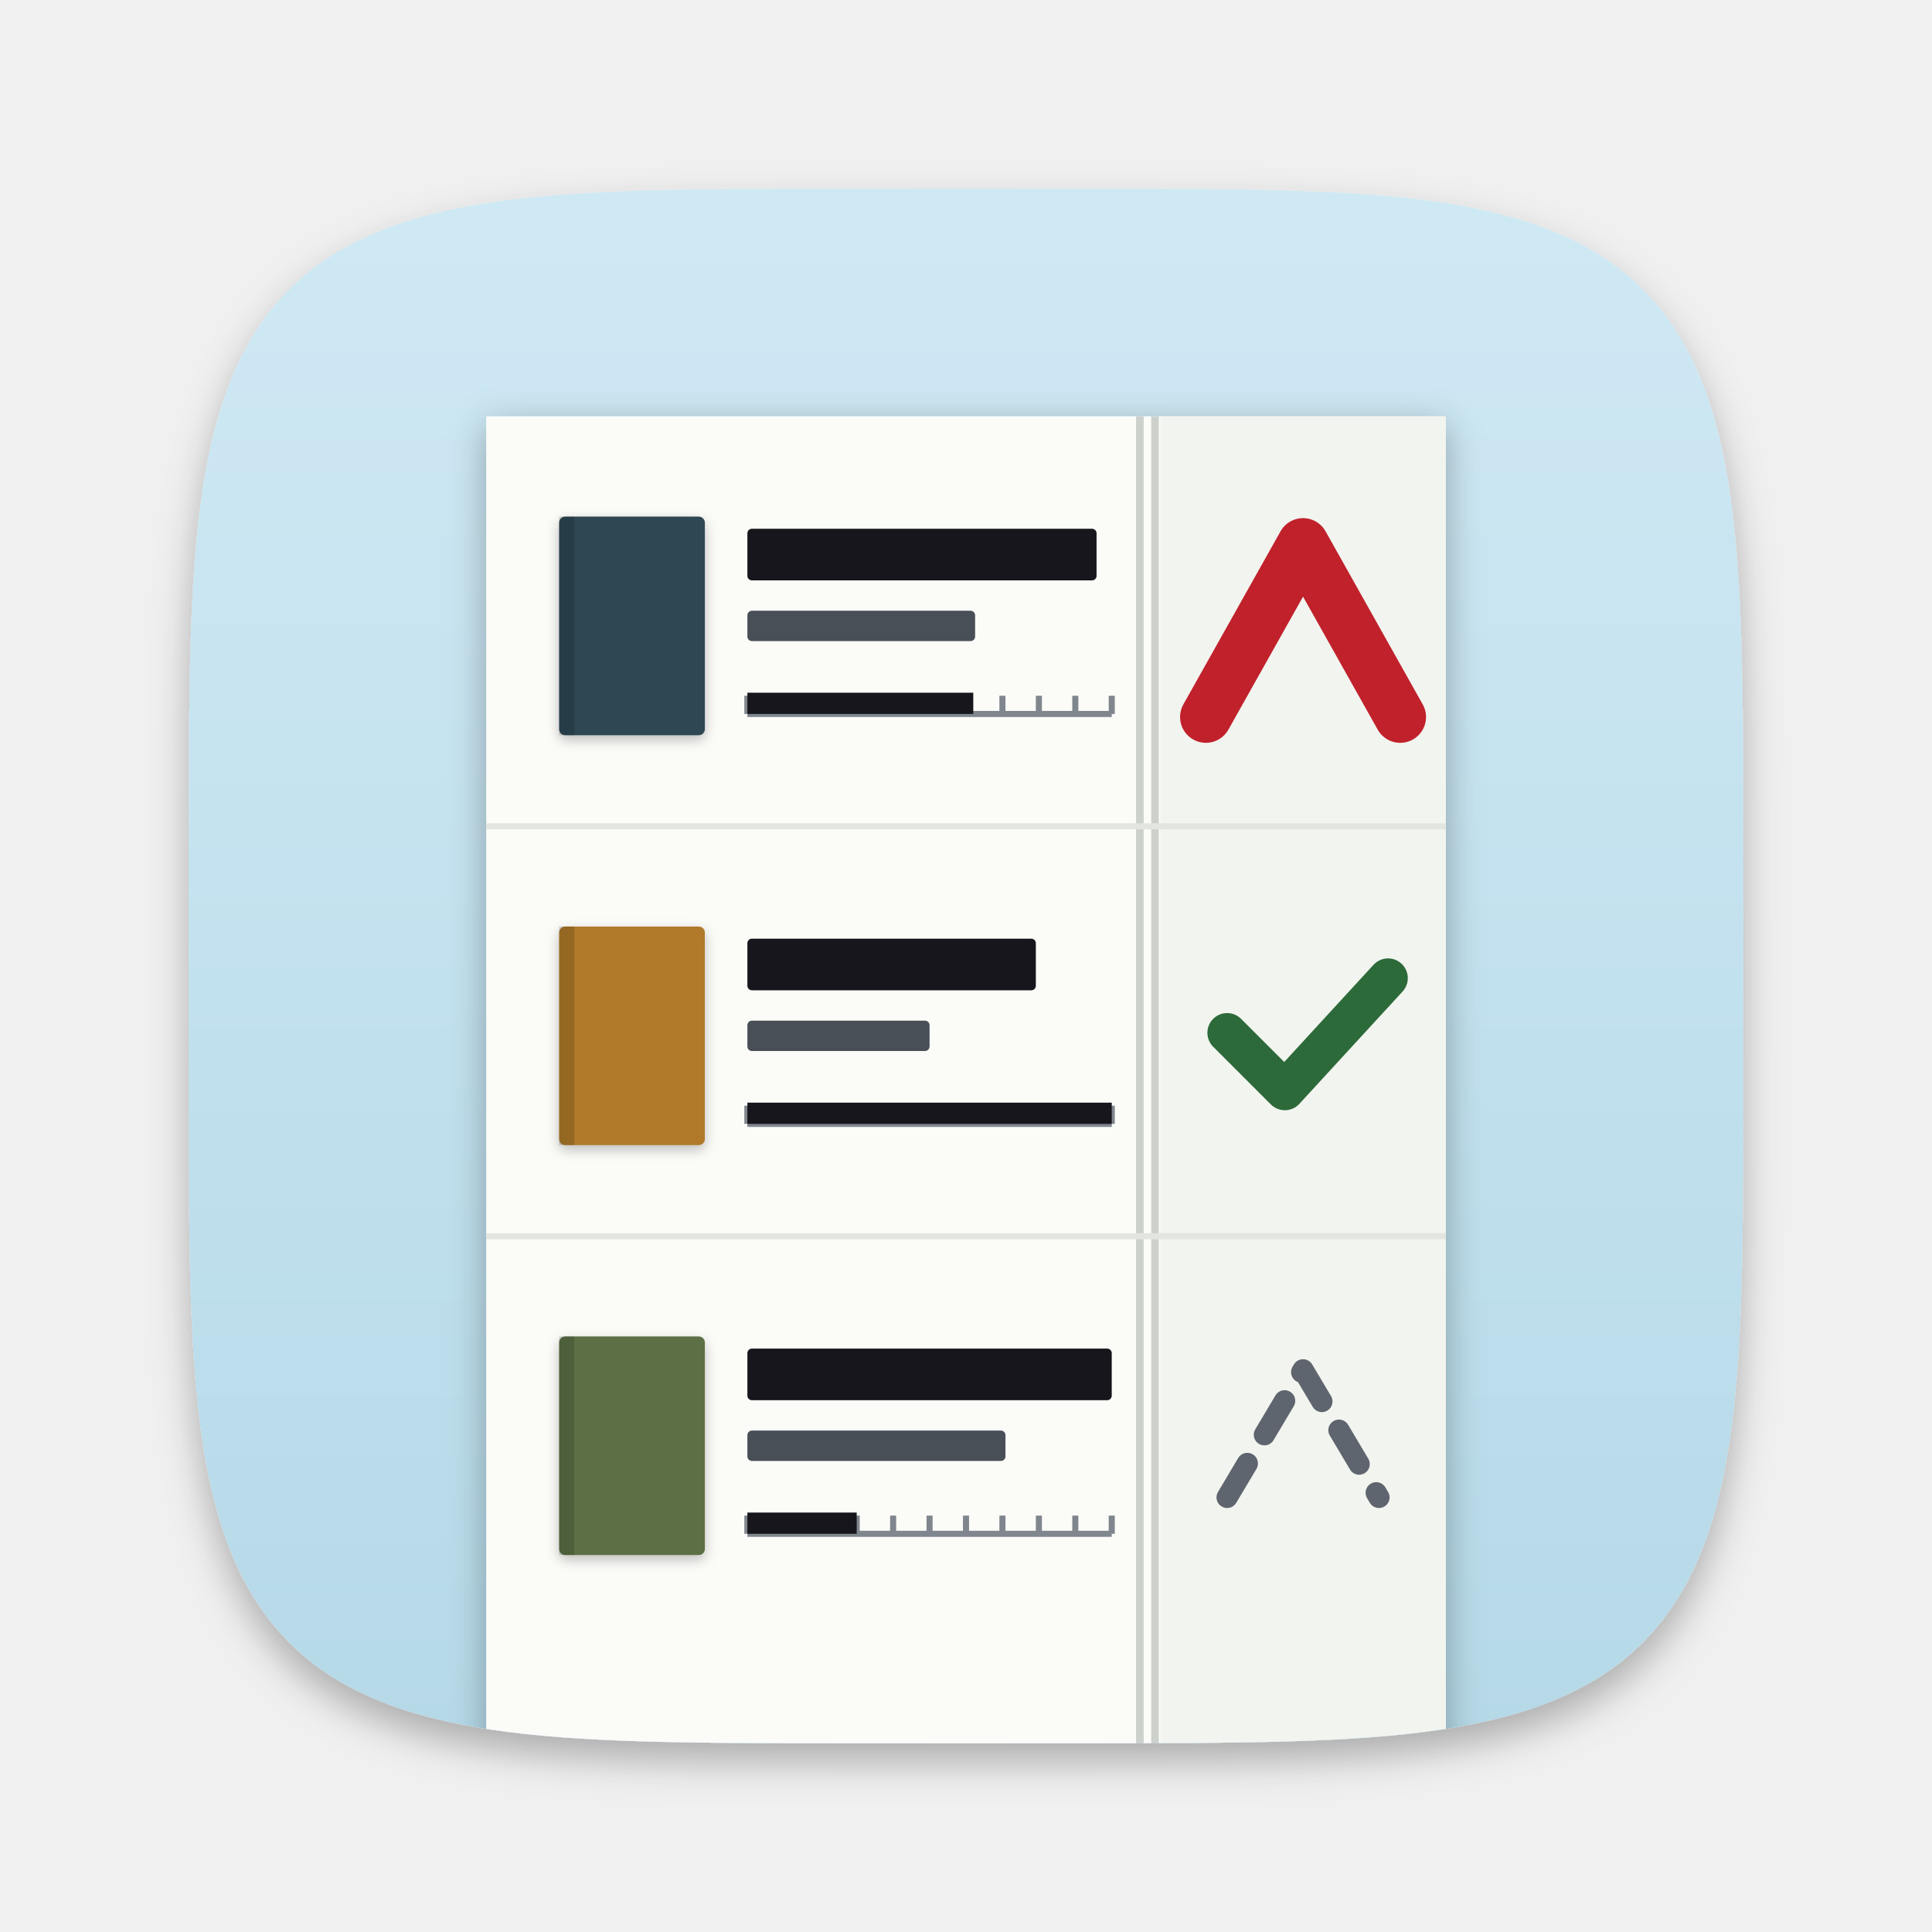
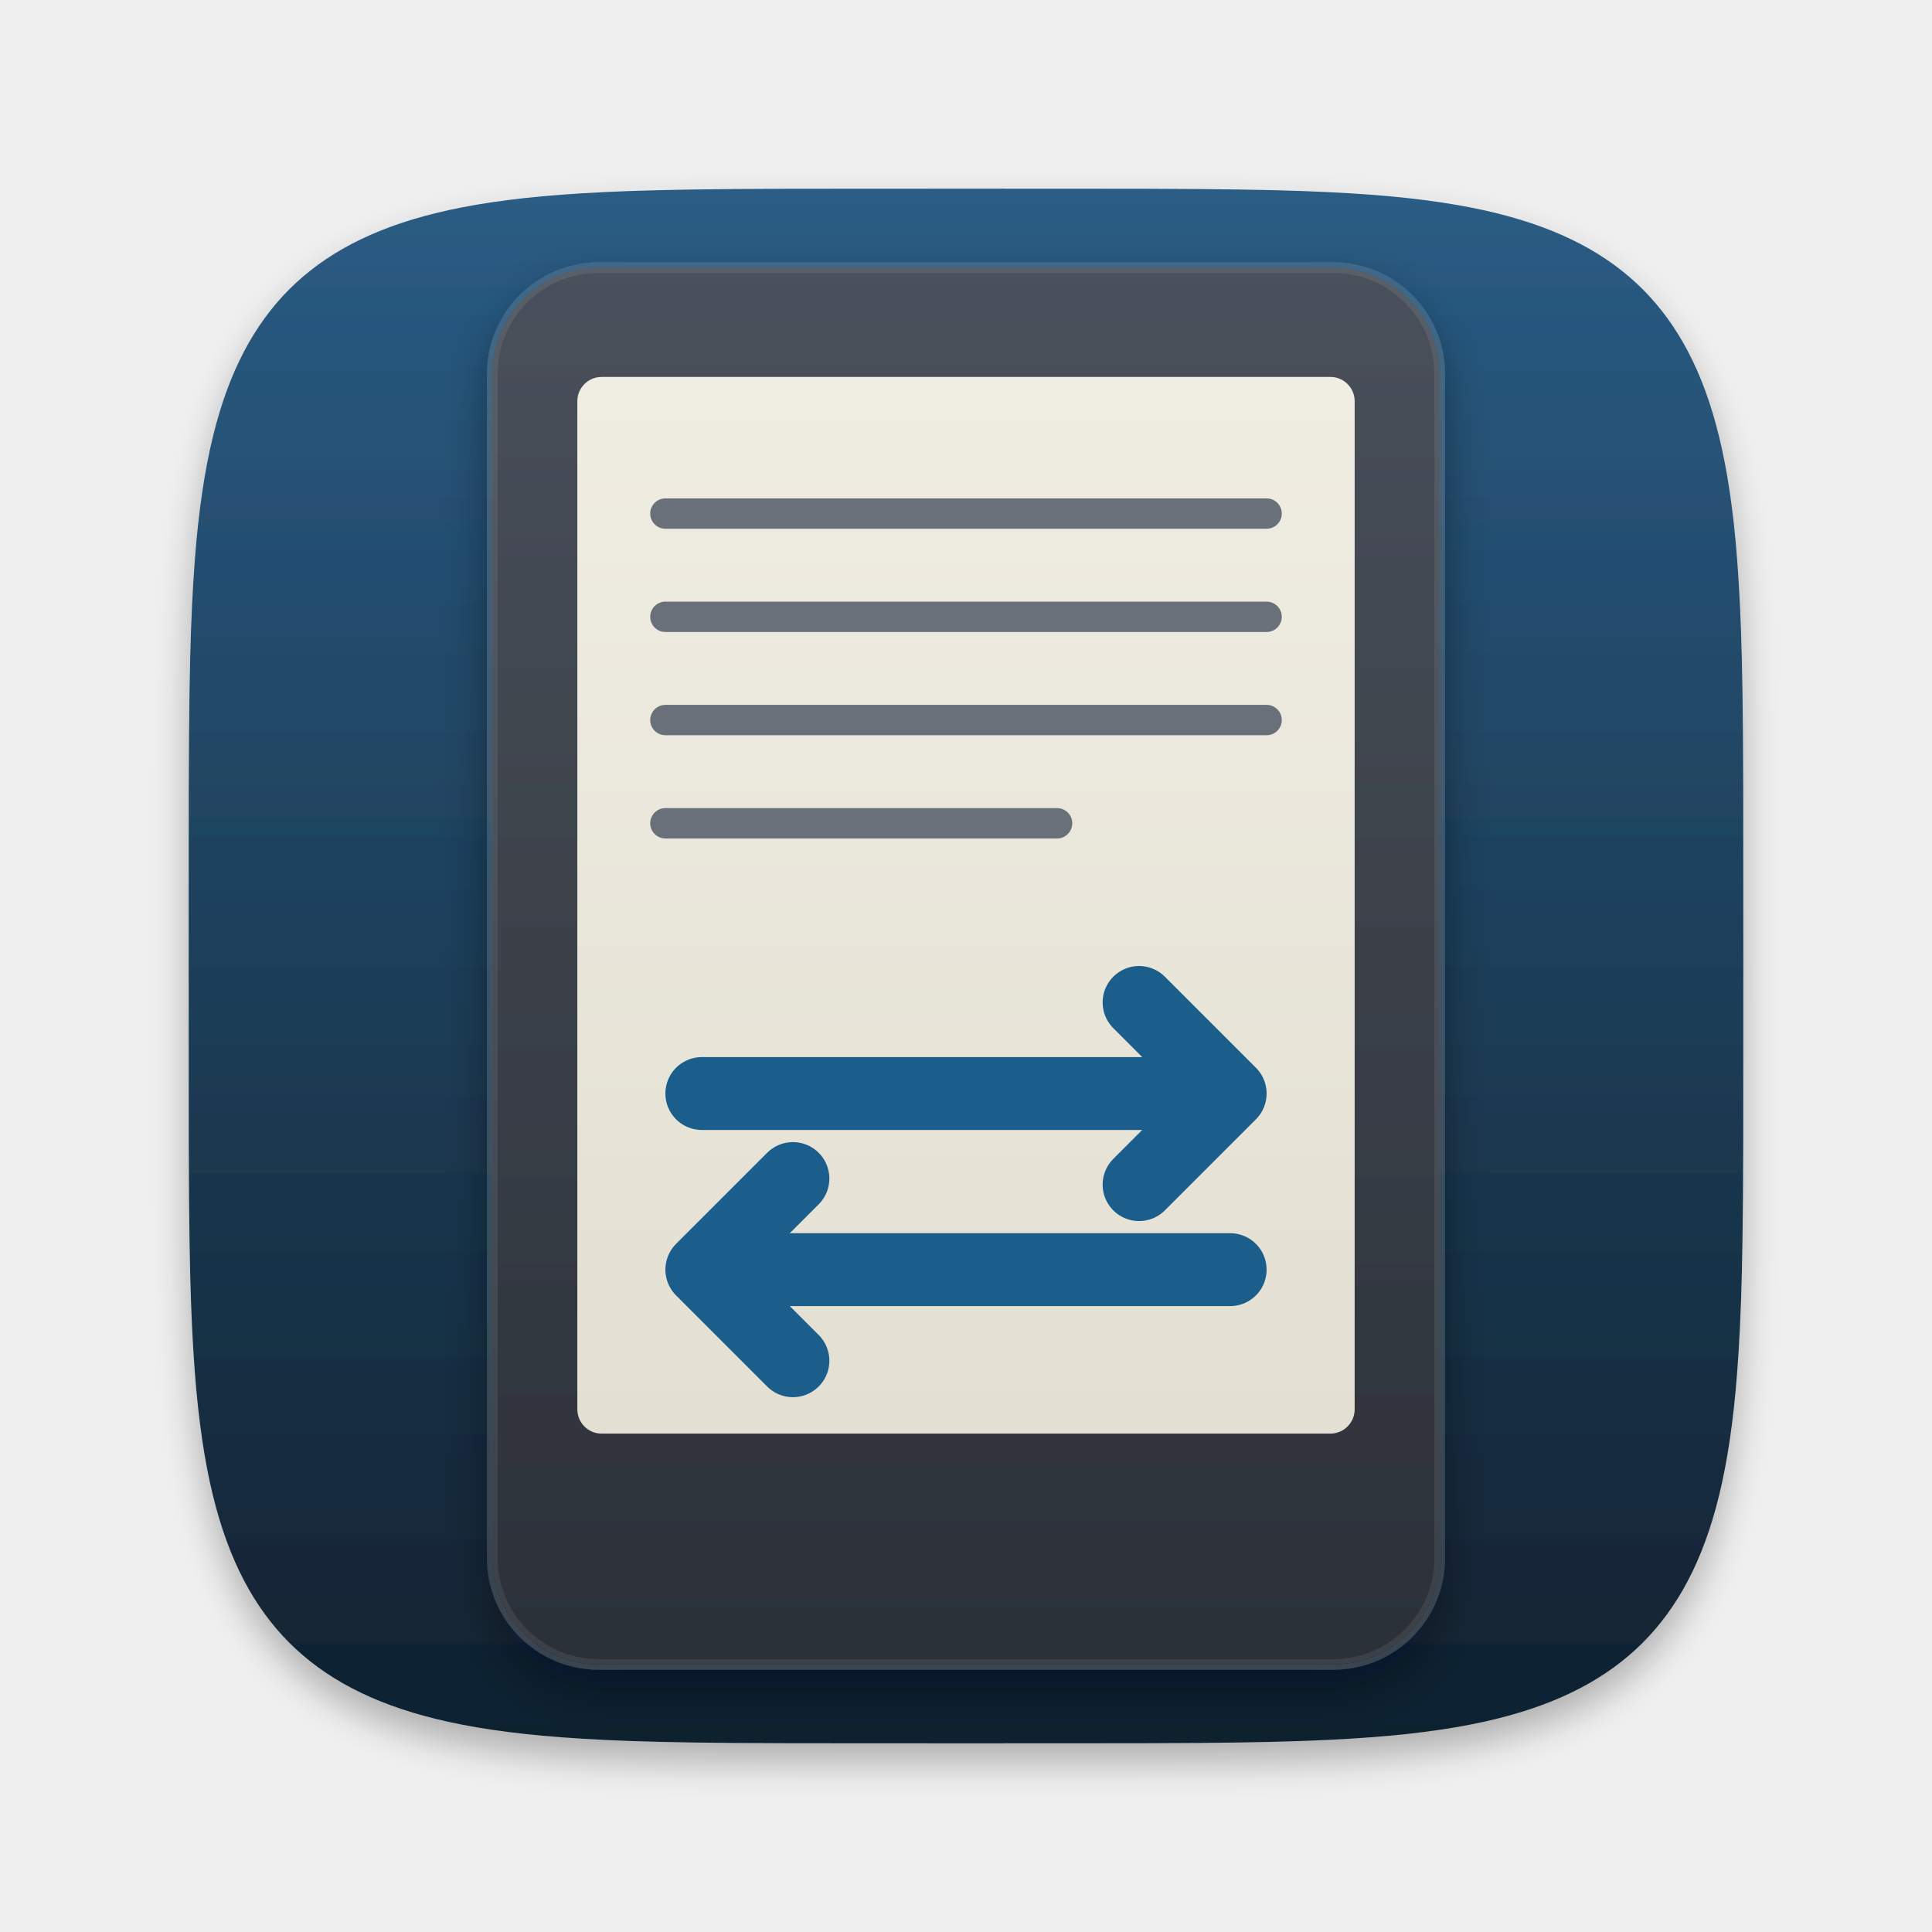
<svg xmlns="http://www.w3.org/2000/svg" viewBox="0 0 1024 1024" width="1024" height="1024">
  <defs>
    <clipPath id="tile">
      <path d="M924.00 512.00 L923.95 605.51 L923.80 635.37 L923.55 657.07 L923.21 674.71 L922.76 689.84 L922.21 703.21 L921.56 715.26 L920.81 726.28 L919.97 736.47 L919.02 745.95 L917.96 754.84 L916.81 763.20 L915.55 771.12 L914.19 778.62 L912.73 785.76 L911.16 792.56 L909.48 799.07 L907.70 805.29 L905.81 811.25 L903.80 816.97 L901.69 822.46 L899.47 827.73 L897.13 832.80 L894.68 837.68 L892.11 842.38 L889.42 846.89 L886.61 851.24 L883.68 855.43 L880.62 859.46 L877.44 863.34 L874.12 867.08 L870.67 870.67 L867.08 874.12 L863.34 877.44 L859.46 880.62 L855.43 883.68 L851.24 886.61 L846.89 889.42 L842.38 892.11 L837.68 894.68 L832.80 897.13 L827.73 899.47 L822.46 901.69 L816.97 903.80 L811.25 905.81 L805.29 907.70 L799.07 909.48 L792.56 911.16 L785.76 912.73 L778.62 914.19 L771.12 915.55 L763.20 916.81 L754.84 917.96 L745.95 919.02 L736.47 919.97 L726.28 920.81 L715.26 921.56 L703.21 922.21 L689.84 922.76 L674.71 923.21 L657.07 923.55 L635.37 923.80 L605.51 923.95 L512.00 924.00 L418.49 923.95 L388.63 923.80 L366.93 923.55 L349.29 923.21 L334.16 922.76 L320.79 922.21 L308.74 921.56 L297.72 920.81 L287.53 919.97 L278.05 919.02 L269.16 917.96 L260.80 916.81 L252.88 915.55 L245.38 914.19 L238.24 912.73 L231.44 911.16 L224.93 909.48 L218.71 907.70 L212.75 905.81 L207.03 903.80 L201.54 901.69 L196.27 899.47 L191.20 897.13 L186.32 894.68 L181.62 892.11 L177.11 889.42 L172.76 886.61 L168.57 883.68 L164.54 880.62 L160.66 877.44 L156.92 874.12 L153.33 870.67 L149.88 867.08 L146.56 863.34 L143.38 859.46 L140.32 855.43 L137.39 851.24 L134.58 846.89 L131.89 842.38 L129.32 837.68 L126.87 832.80 L124.53 827.73 L122.31 822.46 L120.20 816.97 L118.19 811.25 L116.30 805.29 L114.52 799.07 L112.84 792.56 L111.27 785.76 L109.81 778.62 L108.45 771.12 L107.19 763.20 L106.04 754.84 L104.98 745.95 L104.03 736.47 L103.19 726.28 L102.44 715.26 L101.79 703.21 L101.24 689.84 L100.79 674.71 L100.45 657.07 L100.20 635.37 L100.05 605.51 L100.00 512.00 L100.05 418.49 L100.20 388.63 L100.45 366.93 L100.79 349.29 L101.24 334.16 L101.79 320.79 L102.44 308.74 L103.19 297.72 L104.03 287.53 L104.98 278.05 L106.04 269.16 L107.19 260.80 L108.45 252.88 L109.81 245.38 L111.27 238.24 L112.84 231.44 L114.52 224.93 L116.30 218.71 L118.19 212.75 L120.20 207.03 L122.31 201.54 L124.53 196.27 L126.87 191.20 L129.32 186.32 L131.89 181.62 L134.58 177.11 L137.39 172.76 L140.32 168.57 L143.38 164.54 L146.56 160.66 L149.88 156.92 L153.33 153.33 L156.92 149.88 L160.66 146.56 L164.54 143.38 L168.57 140.32 L172.76 137.39 L177.11 134.58 L181.62 131.89 L186.32 129.32 L191.20 126.87 L196.27 124.53 L201.54 122.31 L207.03 120.20 L212.75 118.19 L218.71 116.30 L224.93 114.52 L231.44 112.84 L238.24 111.27 L245.38 109.81 L252.88 108.45 L260.80 107.19 L269.16 106.04 L278.05 104.98 L287.53 104.03 L297.72 103.19 L308.74 102.44 L320.79 101.79 L334.16 101.24 L349.29 100.79 L366.93 100.45 L388.63 100.20 L418.49 100.05 L512.00 100.00 L605.51 100.05 L635.37 100.20 L657.07 100.45 L674.71 100.79 L689.84 101.24 L703.21 101.79 L715.26 102.44 L726.28 103.19 L736.47 104.03 L745.95 104.98 L754.84 106.04 L763.20 107.19 L771.12 108.45 L778.62 109.81 L785.76 111.27 L792.56 112.84 L799.07 114.52 L805.29 116.30 L811.25 118.19 L816.97 120.20 L822.46 122.31 L827.73 124.53 L832.80 126.87 L837.68 129.32 L842.38 131.89 L846.89 134.58 L851.24 137.39 L855.43 140.32 L859.46 143.38 L863.34 146.56 L867.08 149.88 L870.67 153.33 L874.12 156.92 L877.44 160.66 L880.62 164.54 L883.68 168.57 L886.61 172.76 L889.42 177.11 L892.11 181.62 L894.68 186.32 L897.13 191.20 L899.47 196.27 L901.69 201.54 L903.80 207.03 L905.81 212.75 L907.70 218.71 L909.48 224.93 L911.16 231.44 L912.73 238.24 L914.19 245.38 L915.55 252.88 L916.81 260.80 L917.96 269.16 L919.02 278.05 L919.97 287.53 L920.81 297.72 L921.56 308.74 L922.21 320.79 L922.76 334.16 L923.21 349.29 L923.55 366.93 L923.80 388.63 L923.95 418.49 Z" />
    </clipPath>
-     <filter id="book" x="-30%" y="-30%" width="160%" height="160%">
-       <feDropShadow dx="0" dy="3" stdDeviation="4" flood-color="#000" flood-opacity="0.25" />
-     </filter>
    <filter id="lift" x="-30%" y="-30%" width="160%" height="160%">
      <feDropShadow dx="0" dy="10" stdDeviation="10" flood-color="#000" flood-opacity="0.28" />
    </filter>
-     <filter id="slip" x="-30%" y="-30%" width="160%" height="160%">
-       <feDropShadow dx="0" dy="6" stdDeviation="12" flood-color="#14222b" flood-opacity="0.3" />
+     <filter id="device" x="-30%" y="-30%" width="160%" height="160%">
+       <feDropShadow dx="0" dy="14" stdDeviation="16" flood-color="#06111a" flood-opacity="0.45" />
    </filter>
-     <linearGradient id="rail" x1="0" y1="0" x2="0" y2="1">
-       <stop offset="0" stop-color="#cfe9f4" />
-       <stop offset="1" stop-color="#b6d9e8" />
+     <linearGradient id="ground" x1="0" y1="0" x2="0" y2="1">
+       <stop offset="0" stop-color="#2a5c84" />
+       <stop offset="1" stop-color="#10212f" />
+     </linearGradient>
+     <linearGradient id="body" x1="0" y1="0" x2="0" y2="1">
+       <stop offset="0" stop-color="#4a515b" />
+       <stop offset="1" stop-color="#2b3038" />
+     </linearGradient>
+     <linearGradient id="eink" x1="0" y1="0" x2="0" y2="1">
+       <stop offset="0" stop-color="#f0ede3" />
+       <stop offset="1" stop-color="#e3dfd2" />
    </linearGradient>
  </defs>
  <g filter="url(#lift)">
-     <path d="M924.00 512.00 L923.95 605.51 L923.80 635.37 L923.55 657.07 L923.21 674.71 L922.76 689.84 L922.21 703.21 L921.56 715.26 L920.81 726.28 L919.97 736.47 L919.02 745.95 L917.96 754.84 L916.81 763.20 L915.55 771.12 L914.19 778.62 L912.73 785.76 L911.16 792.56 L909.48 799.07 L907.70 805.29 L905.81 811.25 L903.80 816.97 L901.69 822.46 L899.47 827.73 L897.13 832.80 L894.68 837.68 L892.11 842.38 L889.42 846.89 L886.61 851.24 L883.68 855.43 L880.62 859.46 L877.44 863.34 L874.12 867.08 L870.67 870.67 L867.08 874.12 L863.34 877.44 L859.46 880.62 L855.43 883.68 L851.24 886.61 L846.89 889.42 L842.38 892.11 L837.68 894.68 L832.80 897.13 L827.73 899.47 L822.46 901.69 L816.97 903.80 L811.25 905.81 L805.29 907.70 L799.07 909.48 L792.56 911.16 L785.76 912.73 L778.62 914.19 L771.12 915.55 L763.20 916.81 L754.84 917.96 L745.95 919.02 L736.47 919.97 L726.28 920.81 L715.26 921.56 L703.21 922.21 L689.84 922.76 L674.71 923.21 L657.07 923.55 L635.37 923.80 L605.51 923.95 L512.00 924.00 L418.49 923.95 L388.63 923.80 L366.93 923.55 L349.29 923.21 L334.16 922.76 L320.79 922.21 L308.74 921.56 L297.72 920.81 L287.53 919.97 L278.05 919.02 L269.16 917.96 L260.80 916.81 L252.88 915.55 L245.38 914.19 L238.24 912.73 L231.44 911.16 L224.93 909.48 L218.71 907.70 L212.75 905.81 L207.03 903.80 L201.54 901.69 L196.27 899.47 L191.20 897.13 L186.32 894.68 L181.62 892.11 L177.11 889.42 L172.76 886.61 L168.57 883.68 L164.54 880.62 L160.66 877.44 L156.92 874.12 L153.33 870.67 L149.88 867.08 L146.56 863.34 L143.38 859.46 L140.32 855.43 L137.39 851.24 L134.58 846.89 L131.89 842.38 L129.32 837.68 L126.87 832.80 L124.53 827.73 L122.31 822.46 L120.20 816.97 L118.19 811.25 L116.30 805.29 L114.52 799.07 L112.84 792.56 L111.27 785.76 L109.81 778.62 L108.45 771.12 L107.19 763.20 L106.04 754.84 L104.98 745.95 L104.03 736.47 L103.19 726.28 L102.44 715.26 L101.79 703.21 L101.24 689.84 L100.79 674.71 L100.45 657.07 L100.20 635.37 L100.05 605.51 L100.00 512.00 L100.05 418.49 L100.20 388.63 L100.45 366.93 L100.79 349.29 L101.24 334.16 L101.79 320.79 L102.44 308.74 L103.19 297.72 L104.03 287.53 L104.98 278.05 L106.04 269.16 L107.19 260.80 L108.45 252.88 L109.81 245.38 L111.27 238.24 L112.84 231.44 L114.52 224.93 L116.30 218.71 L118.19 212.75 L120.20 207.03 L122.31 201.54 L124.53 196.27 L126.87 191.20 L129.32 186.32 L131.89 181.62 L134.58 177.11 L137.39 172.76 L140.32 168.57 L143.38 164.54 L146.56 160.66 L149.88 156.92 L153.33 153.33 L156.92 149.88 L160.66 146.56 L164.54 143.38 L168.57 140.32 L172.76 137.39 L177.11 134.58 L181.62 131.89 L186.32 129.32 L191.20 126.87 L196.27 124.53 L201.54 122.31 L207.03 120.20 L212.75 118.19 L218.71 116.30 L224.93 114.52 L231.44 112.84 L238.24 111.27 L245.38 109.81 L252.88 108.45 L260.80 107.19 L269.16 106.04 L278.05 104.98 L287.53 104.03 L297.72 103.19 L308.74 102.44 L320.79 101.79 L334.16 101.24 L349.29 100.79 L366.93 100.45 L388.63 100.20 L418.49 100.05 L512.00 100.00 L605.51 100.05 L635.37 100.20 L657.07 100.45 L674.71 100.79 L689.84 101.24 L703.21 101.79 L715.26 102.44 L726.28 103.19 L736.47 104.03 L745.95 104.98 L754.84 106.04 L763.20 107.19 L771.12 108.45 L778.62 109.81 L785.76 111.27 L792.56 112.84 L799.07 114.52 L805.29 116.30 L811.25 118.19 L816.97 120.20 L822.46 122.31 L827.73 124.53 L832.80 126.87 L837.68 129.32 L842.38 131.89 L846.89 134.58 L851.24 137.39 L855.43 140.32 L859.46 143.38 L863.34 146.56 L867.08 149.88 L870.67 153.33 L874.12 156.92 L877.44 160.66 L880.62 164.54 L883.68 168.57 L886.61 172.76 L889.42 177.11 L892.11 181.62 L894.68 186.32 L897.13 191.20 L899.47 196.27 L901.69 201.54 L903.80 207.03 L905.81 212.75 L907.70 218.71 L909.48 224.93 L911.16 231.44 L912.73 238.24 L914.19 245.38 L915.55 252.88 L916.81 260.80 L917.96 269.16 L919.02 278.05 L919.97 287.53 L920.81 297.72 L921.56 308.74 L922.21 320.79 L922.76 334.16 L923.21 349.29 L923.55 366.93 L923.80 388.63 L923.95 418.49 Z" fill="url(#rail)" />
+     <path d="M924.00 512.00 L923.95 605.51 L923.80 635.37 L923.55 657.07 L923.21 674.71 L922.76 689.84 L922.21 703.21 L921.56 715.26 L920.81 726.28 L919.97 736.47 L919.02 745.95 L917.96 754.84 L916.81 763.20 L915.55 771.12 L914.19 778.62 L912.73 785.76 L911.16 792.56 L909.48 799.07 L907.70 805.29 L905.81 811.25 L903.80 816.97 L901.69 822.46 L899.47 827.73 L897.13 832.80 L894.68 837.68 L892.11 842.38 L889.42 846.89 L886.61 851.24 L883.68 855.43 L880.62 859.46 L877.44 863.34 L874.12 867.08 L870.67 870.67 L867.08 874.12 L863.34 877.44 L859.46 880.62 L855.43 883.68 L851.24 886.61 L846.89 889.42 L842.38 892.11 L837.68 894.68 L832.80 897.13 L827.73 899.47 L822.46 901.69 L816.97 903.80 L811.25 905.81 L805.29 907.70 L799.07 909.48 L792.56 911.16 L785.76 912.73 L778.62 914.19 L771.12 915.55 L763.20 916.81 L754.84 917.96 L745.95 919.02 L736.47 919.97 L726.28 920.81 L715.26 921.56 L703.21 922.21 L689.84 922.76 L674.71 923.21 L657.07 923.55 L635.37 923.80 L605.51 923.95 L512.00 924.00 L418.49 923.95 L388.63 923.80 L366.93 923.55 L349.29 923.21 L334.16 922.76 L320.79 922.21 L308.74 921.56 L297.72 920.81 L287.53 919.97 L278.05 919.02 L269.16 917.96 L260.80 916.81 L252.88 915.55 L245.38 914.19 L238.24 912.73 L231.44 911.16 L224.93 909.48 L218.71 907.70 L212.75 905.81 L207.03 903.80 L201.54 901.69 L196.27 899.47 L191.20 897.13 L186.32 894.68 L181.62 892.11 L177.11 889.42 L172.76 886.61 L168.57 883.68 L164.54 880.62 L160.66 877.44 L156.92 874.12 L153.33 870.67 L149.88 867.08 L146.56 863.34 L143.38 859.46 L140.32 855.43 L137.39 851.24 L134.58 846.89 L131.89 842.38 L129.32 837.68 L126.87 832.80 L124.53 827.73 L122.31 822.46 L120.20 816.97 L118.19 811.25 L116.30 805.29 L114.52 799.07 L112.84 792.56 L111.27 785.76 L109.81 778.62 L108.45 771.12 L107.19 763.20 L106.04 754.84 L104.98 745.95 L104.03 736.47 L103.19 726.28 L102.44 715.26 L101.79 703.21 L101.24 689.84 L100.79 674.71 L100.45 657.07 L100.20 635.37 L100.05 605.51 L100.00 512.00 L100.05 418.49 L100.20 388.63 L100.45 366.93 L100.79 349.29 L101.24 334.16 L101.79 320.79 L102.44 308.74 L103.19 297.72 L104.03 287.53 L104.98 278.05 L106.04 269.16 L107.19 260.80 L108.45 252.88 L109.81 245.38 L111.27 238.24 L112.84 231.44 L114.52 224.93 L116.30 218.71 L118.19 212.75 L120.20 207.03 L122.31 201.54 L124.53 196.27 L126.87 191.20 L129.32 186.32 L131.89 181.62 L134.58 177.11 L137.39 172.76 L140.32 168.57 L143.38 164.54 L146.56 160.66 L149.88 156.92 L153.33 153.33 L156.92 149.88 L160.66 146.56 L164.54 143.38 L168.57 140.32 L172.76 137.39 L177.11 134.58 L181.62 131.89 L186.32 129.32 L191.20 126.87 L196.27 124.53 L201.54 122.31 L207.03 120.20 L212.75 118.19 L218.71 116.30 L224.93 114.52 L231.44 112.84 L238.24 111.27 L245.38 109.81 L252.88 108.45 L260.80 107.19 L269.16 106.04 L278.05 104.98 L287.53 104.03 L297.72 103.19 L308.74 102.44 L320.79 101.79 L334.16 101.24 L349.29 100.79 L366.93 100.45 L388.63 100.20 L418.49 100.05 L512.00 100.00 L605.51 100.05 L635.37 100.20 L657.07 100.45 L674.71 100.79 L689.84 101.24 L703.21 101.79 L715.26 102.44 L726.28 103.19 L736.47 104.03 L745.95 104.98 L754.84 106.04 L763.20 107.19 L771.12 108.45 L778.62 109.81 L785.76 111.27 L792.56 112.84 L799.07 114.52 L805.29 116.30 L811.25 118.19 L816.97 120.20 L822.46 122.31 L827.73 124.53 L832.80 126.87 L837.68 129.32 L842.38 131.89 L846.89 134.58 L851.24 137.39 L855.43 140.32 L859.46 143.38 L863.34 146.56 L867.08 149.88 L870.67 153.33 L874.12 156.92 L877.44 160.66 L880.62 164.54 L883.68 168.57 L886.61 172.76 L889.42 177.11 L892.11 181.62 L894.68 186.32 L897.13 191.20 L899.47 196.27 L901.69 201.54 L903.80 207.03 L905.81 212.75 L907.70 218.71 L909.48 224.93 L911.16 231.44 L912.73 238.24 L914.19 245.38 L915.55 252.88 L916.81 260.80 L917.96 269.16 L919.02 278.05 L919.97 287.53 L920.81 297.72 L921.56 308.74 L922.21 320.79 L922.76 334.16 L923.21 349.29 L923.55 366.93 L923.80 388.63 L923.95 418.49 Z" fill="url(#ground)" />
  </g>
  <g clip-path="url(#tile)">
    <g transform="translate(100 100) scale(0.8046875)">
-       <g filter="url(#slip)">
-         <rect x="196" y="150" width="632" height="950" fill="#fbfbf8" />
-         <rect x="640" y="150" width="188" height="950" fill="#f2f4ef" />
-         <rect x="624" y="150" width="5" height="950" fill="#cdd1cb" />
-         <rect x="634" y="150" width="5" height="950" fill="#cdd1cb" />
-         <rect x="196" y="418" width="632" height="4" fill="#e3e6e0" />
-         <rect x="196" y="688" width="632" height="4" fill="#e3e6e0" />
-         <rect x="244" y="216" width="96" height="144" rx="4" fill="#2f4653" filter="url(#book)" />
-         <rect x="244" y="216" width="10" height="144" fill="#000" opacity="0.16" />
-         <rect x="368" y="224" width="230" height="34" rx="3" fill="#17191c" />
-         <rect x="368" y="278" width="150" height="20" rx="3" fill="#4a4f57" />
-         <rect x="368" y="344" width="240" height="4" fill="#80868e" />
-         <rect x="366.0" y="334" width="4" height="12" fill="#80868e" />
-         <rect x="390.0" y="334" width="4" height="12" fill="#80868e" />
-         <rect x="414.0" y="334" width="4" height="12" fill="#80868e" />
-         <rect x="438.0" y="334" width="4" height="12" fill="#80868e" />
-         <rect x="462.0" y="334" width="4" height="12" fill="#80868e" />
-         <rect x="486.0" y="334" width="4" height="12" fill="#80868e" />
-         <rect x="510.0" y="334" width="4" height="12" fill="#80868e" />
-         <rect x="534.0" y="334" width="4" height="12" fill="#80868e" />
-         <rect x="558.0" y="334" width="4" height="12" fill="#80868e" />
-         <rect x="582.0" y="334" width="4" height="12" fill="#80868e" />
-         <rect x="606.0" y="334" width="4" height="12" fill="#80868e" />
-         <rect x="368" y="332" width="148.8" height="14" fill="#17191c" />
-         <rect x="244" y="486" width="96" height="144" rx="4" fill="#b07a2a" filter="url(#book)" />
-         <rect x="244" y="486" width="10" height="144" fill="#000" opacity="0.16" />
-         <rect x="368" y="494" width="190" height="34" rx="3" fill="#17191c" />
-         <rect x="368" y="548" width="120" height="20" rx="3" fill="#4a4f57" />
-         <rect x="368" y="614" width="240" height="4" fill="#80868e" />
-         <rect x="366.0" y="604" width="4" height="12" fill="#80868e" />
-         <rect x="390.0" y="604" width="4" height="12" fill="#80868e" />
-         <rect x="414.0" y="604" width="4" height="12" fill="#80868e" />
-         <rect x="438.0" y="604" width="4" height="12" fill="#80868e" />
-         <rect x="462.0" y="604" width="4" height="12" fill="#80868e" />
-         <rect x="486.0" y="604" width="4" height="12" fill="#80868e" />
-         <rect x="510.0" y="604" width="4" height="12" fill="#80868e" />
-         <rect x="534.0" y="604" width="4" height="12" fill="#80868e" />
-         <rect x="558.0" y="604" width="4" height="12" fill="#80868e" />
-         <rect x="582.0" y="604" width="4" height="12" fill="#80868e" />
-         <rect x="606.0" y="604" width="4" height="12" fill="#80868e" />
-         <rect x="368" y="602" width="240.0" height="14" fill="#17191c" />
-         <rect x="244" y="756" width="96" height="144" rx="4" fill="#5d6f45" filter="url(#book)" />
-         <rect x="244" y="756" width="10" height="144" fill="#000" opacity="0.16" />
-         <rect x="368" y="764" width="240" height="34" rx="3" fill="#17191c" />
-         <rect x="368" y="818" width="170" height="20" rx="3" fill="#4a4f57" />
-         <rect x="368" y="884" width="240" height="4" fill="#80868e" />
-         <rect x="366.0" y="874" width="4" height="12" fill="#80868e" />
-         <rect x="390.0" y="874" width="4" height="12" fill="#80868e" />
-         <rect x="414.0" y="874" width="4" height="12" fill="#80868e" />
-         <rect x="438.0" y="874" width="4" height="12" fill="#80868e" />
-         <rect x="462.0" y="874" width="4" height="12" fill="#80868e" />
-         <rect x="486.0" y="874" width="4" height="12" fill="#80868e" />
-         <rect x="510.0" y="874" width="4" height="12" fill="#80868e" />
-         <rect x="534.0" y="874" width="4" height="12" fill="#80868e" />
-         <rect x="558.0" y="874" width="4" height="12" fill="#80868e" />
-         <rect x="582.0" y="874" width="4" height="12" fill="#80868e" />
-         <rect x="606.0" y="874" width="4" height="12" fill="#80868e" />
-         <rect x="368" y="872" width="72.0" height="14" fill="#17191c" />
+       <g filter="url(#device)">
+         <rect x="200" y="52" width="624" height="920" rx="70" fill="url(#body)" />
+         <rect x="200" y="52" width="624" height="920" rx="70" fill="none" stroke="#fff" stroke-opacity="0.08" stroke-width="7" />
+         <rect x="256" y="124" width="512" height="696" rx="16" fill="url(#eink)" />
+         <path d="M314 214H710M314 282H710M314 350H710M314 418H572" fill="none" stroke="#6b7079" stroke-width="20" stroke-linecap="round" stroke-linejoin="round" />
      </g>
-       <path d="M670 348 L734 234 L798 348" fill="none" stroke-linecap="round" stroke-linejoin="round" stroke="#c0212b" stroke-width="34" />
-       <path d="M684 556 L722 594 L790 520" fill="none" stroke-linecap="round" stroke-linejoin="round" stroke="#2c6a39" stroke-width="26" />
-       <path d="M684 862 L734 778 L784 862" fill="none" stroke-linecap="round" stroke-linejoin="round" stroke="#5f656e" stroke-width="14" stroke-dasharray="26 22" />
+       <path d="M338 596H686M626 536L686 596L626 656M686 712H338M398 652L338 712L398 772" fill="none" stroke="#1c5e8b" stroke-width="48" stroke-linecap="round" stroke-linejoin="round" />
    </g>
  </g>
</svg>
